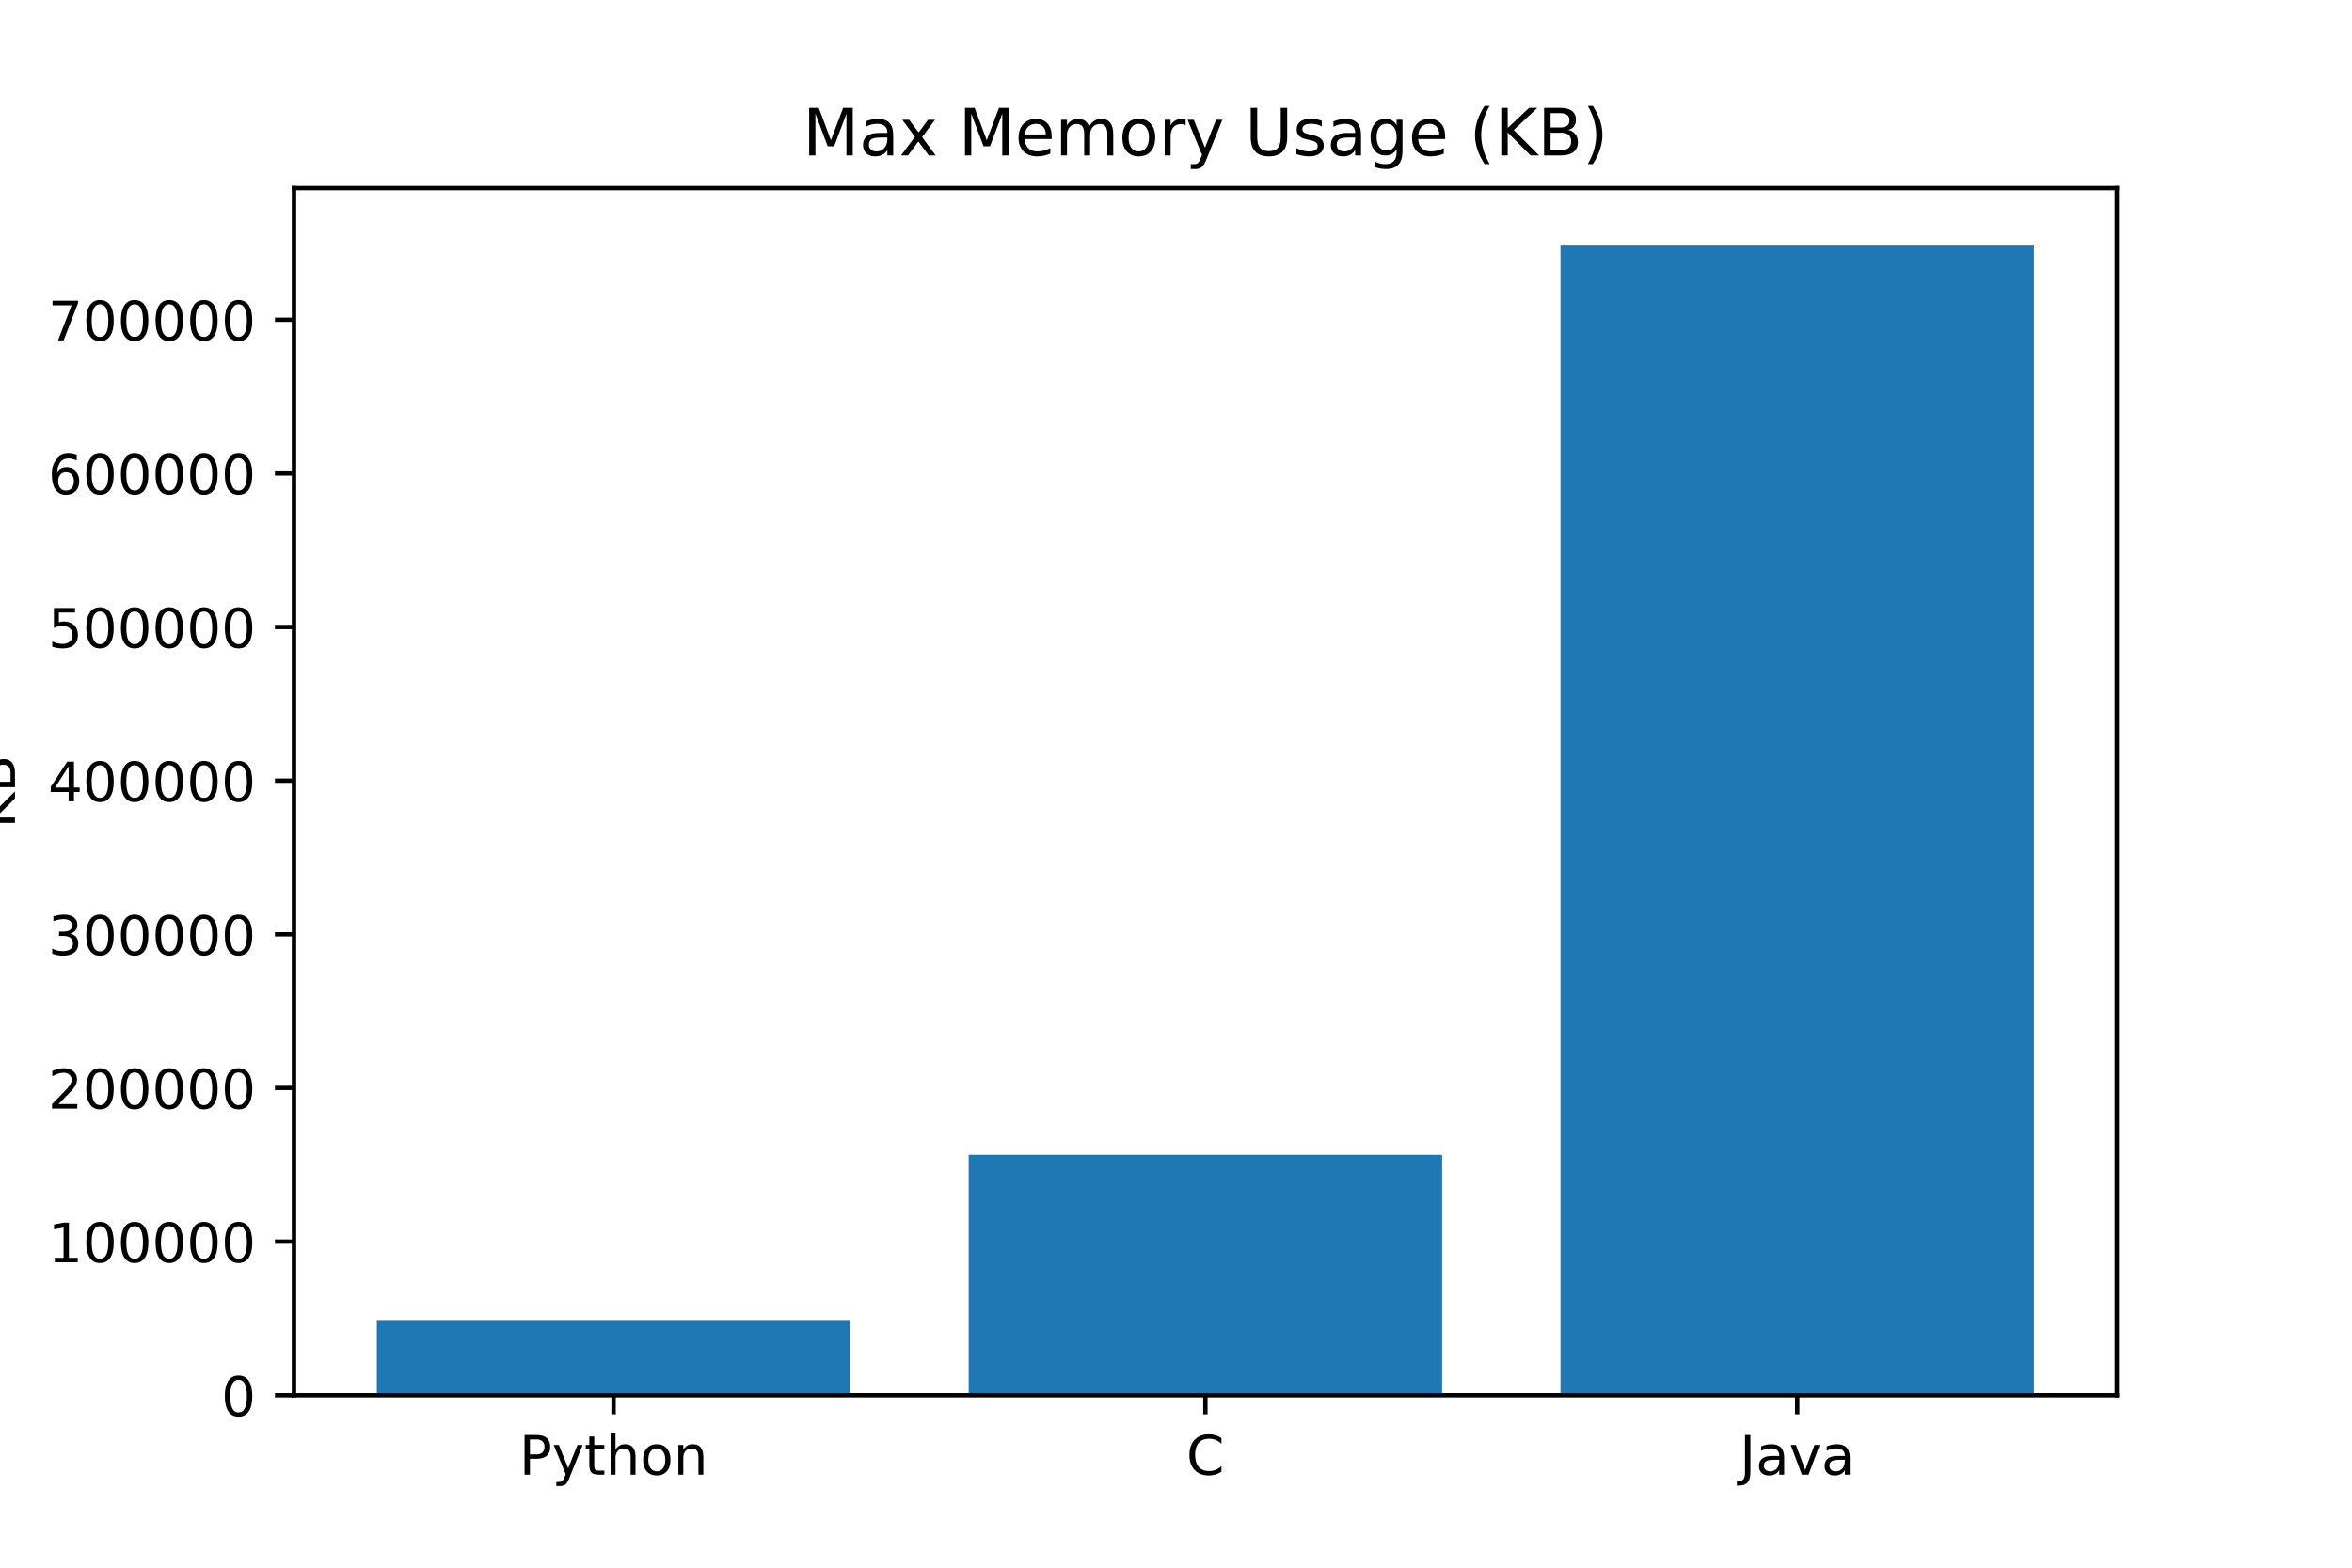
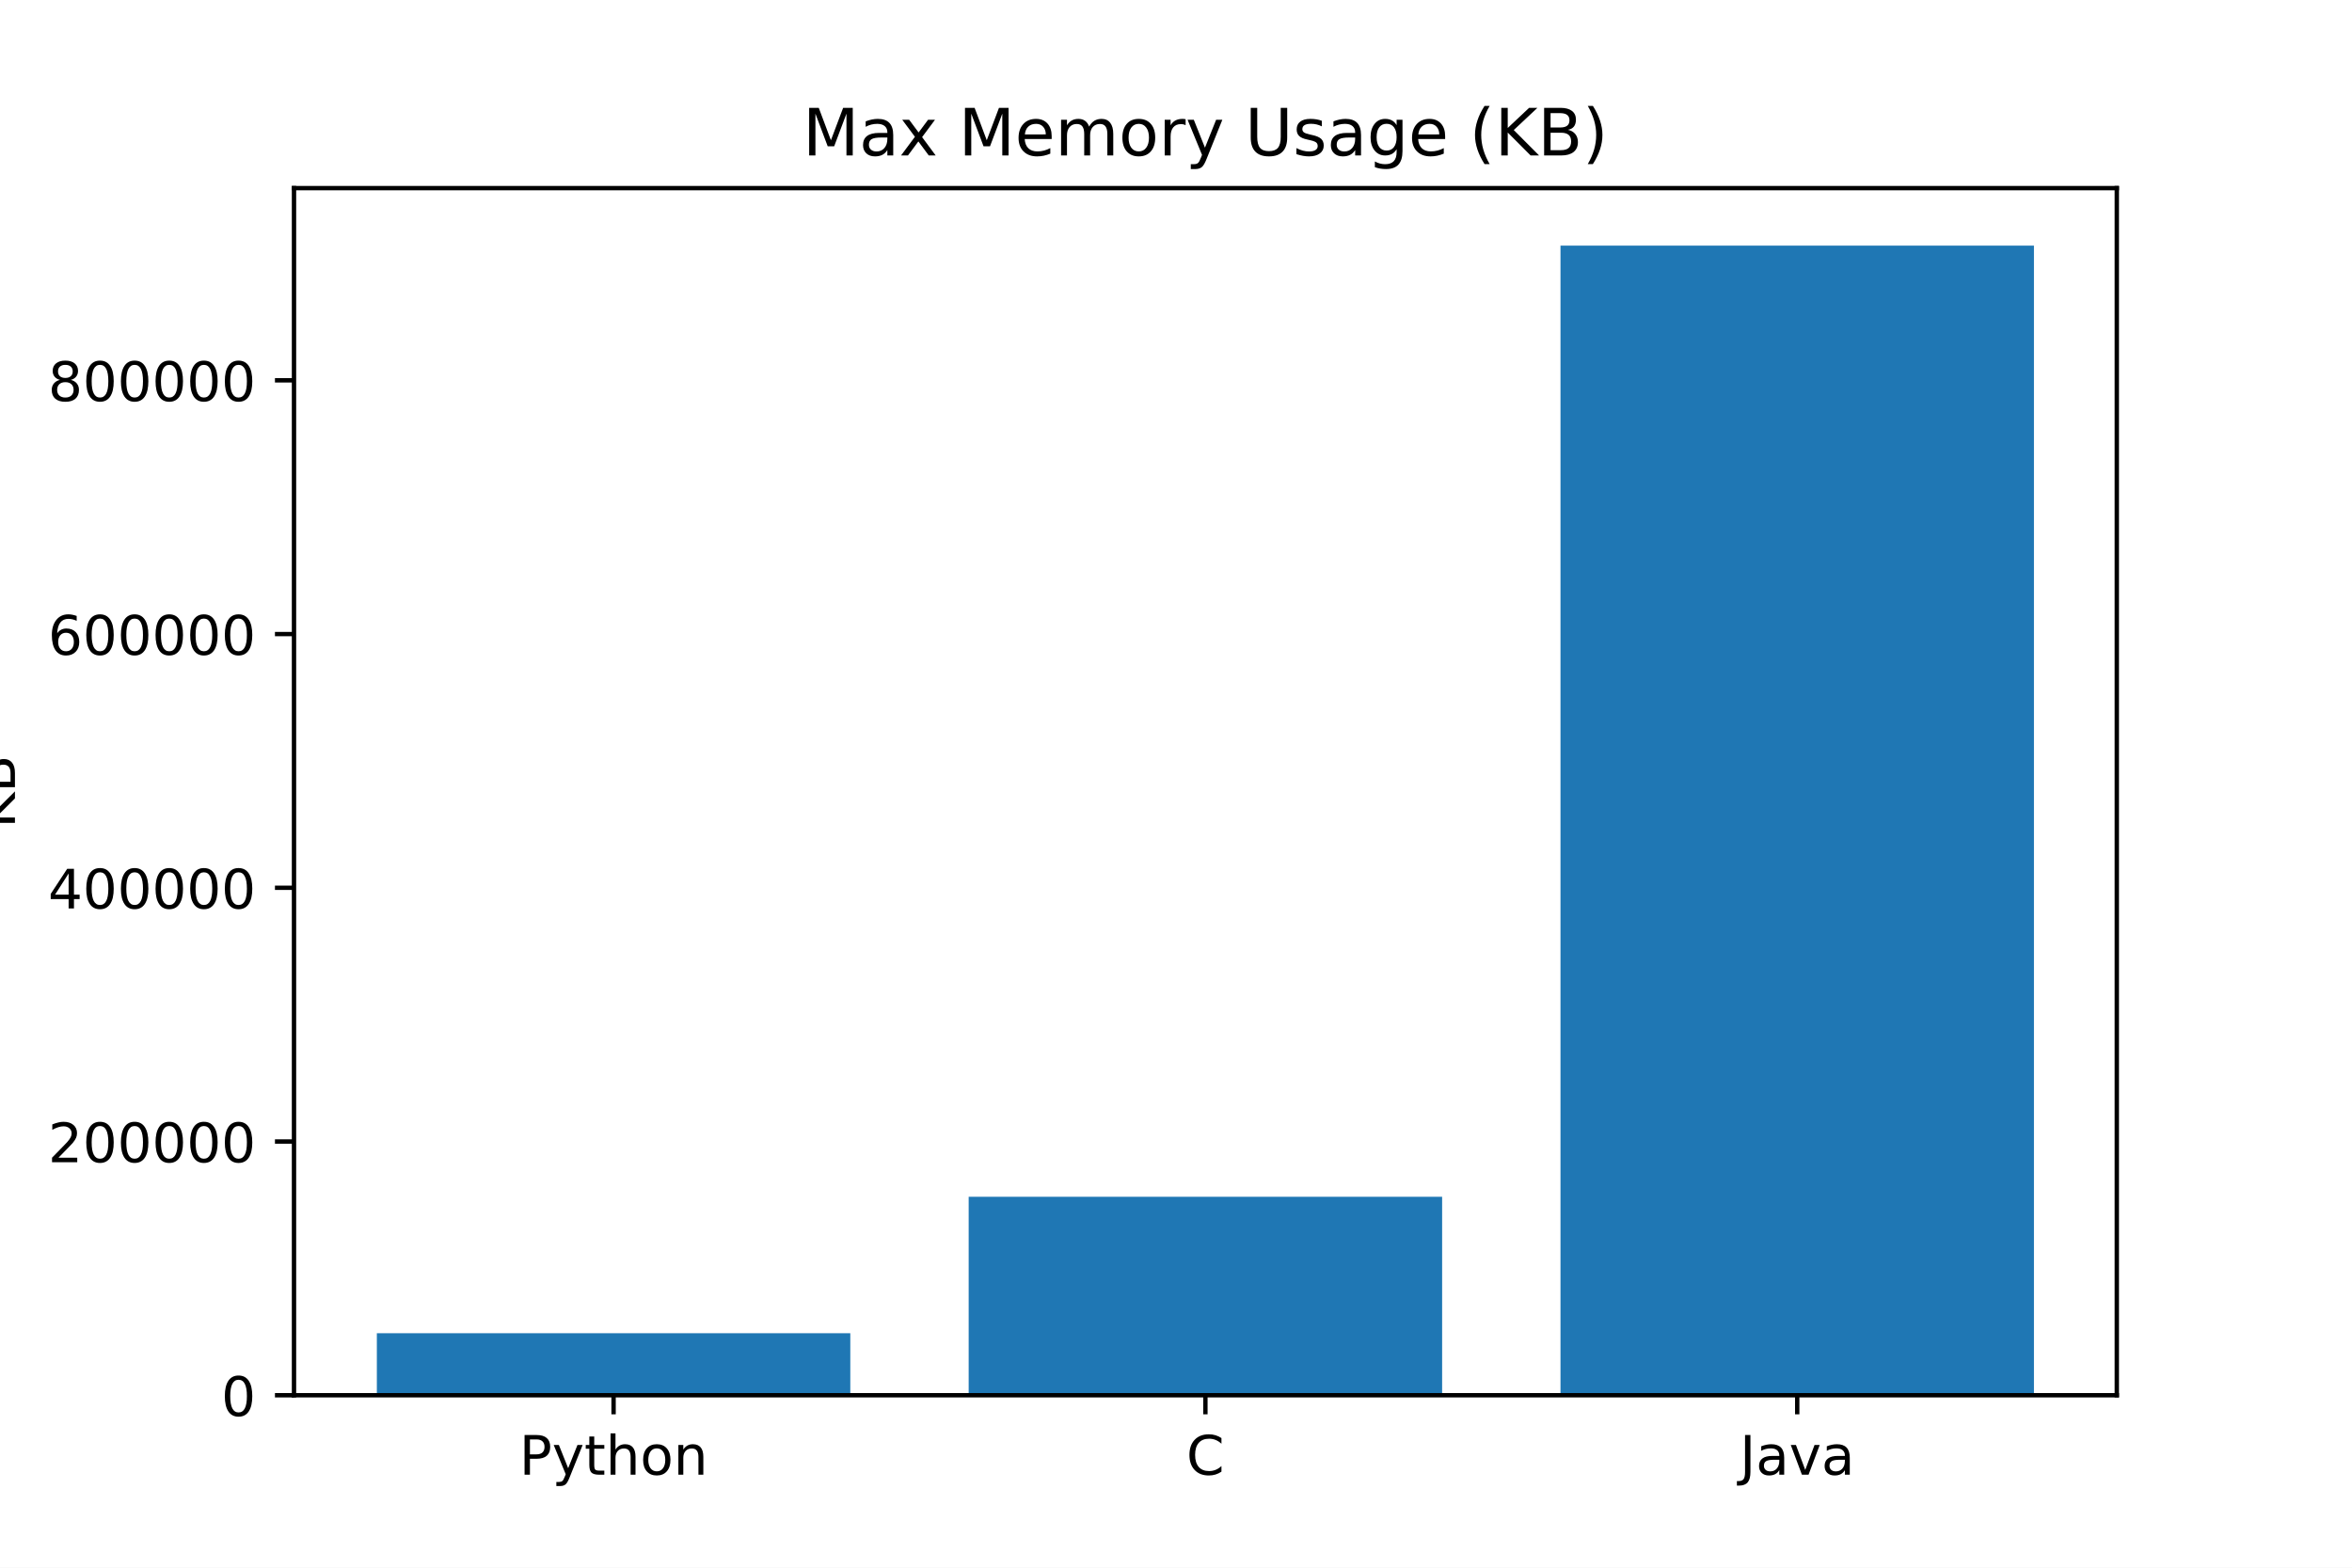
<svg xmlns="http://www.w3.org/2000/svg" xmlns:xlink="http://www.w3.org/1999/xlink" width="432pt" height="288pt" viewBox="0 0 432 288" version="1.1">
  <defs>
    <style type="text/css">*{stroke-linejoin: round; stroke-linecap: butt}</style>
  </defs>
  <g id="figure_1">
    <g id="patch_1">
      <path d="M 0 288  L 432 288  L 432 0  L 0 0  z " style="fill: #ffffff" />
    </g>
    <g id="axes_1">
      <g id="patch_2">
        <path d="M 54 256.32  L 388.8 256.32  L 388.8 34.56  L 54 34.56  z " style="fill: #ffffff" />
      </g>
      <g id="patch_3">
-         <path d="M 69.218 256.32  L 156.179 256.32  L 156.179 242.509  L 69.218 242.509  z " clip-path="url(#p938faaa1f5)" style="fill: #1f77b4" />
+         <path d="M 69.218 256.32  L 156.179 256.32  L 156.179 244.928  L 69.218 244.928  z " clip-path="url(#p16a2eadaf2)" style="fill: #1f77b4" />
      </g>
      <g id="patch_4">
-         <path d="M 177.919 256.32  L 264.881 256.32  L 264.881 212.152  L 177.919 212.152  z " clip-path="url(#p938faaa1f5)" style="fill: #1f77b4" />
+         <path d="M 177.919 256.32  L 264.881 256.32  L 264.881 219.854  L 177.919 219.854  z " clip-path="url(#p16a2eadaf2)" style="fill: #1f77b4" />
      </g>
      <g id="patch_5">
-         <path d="M 286.621 256.32  L 373.582 256.32  L 373.582 45.12  L 286.621 45.12  z " clip-path="url(#p938faaa1f5)" style="fill: #1f77b4" />
+         <path d="M 286.621 256.32  L 373.582 256.32  L 373.582 45.12  L 286.621 45.12  z " clip-path="url(#p16a2eadaf2)" style="fill: #1f77b4" />
      </g>
      <g id="matplotlib.axis_1">
        <g id="xtick_1">
          <g id="line2d_1">
            <defs>
-               <path id="m74bfc5ab51" d="M 0 0  L 0 3.5  " style="stroke: #000000; stroke-width: 0.8" />
+               <path id="mdf2099fe60" d="M 0 0  L 0 3.5  " style="stroke: #000000; stroke-width: 0.8" />
            </defs>
            <g>
-               <use xlink:href="#m74bfc5ab51" x="112.699" y="256.32" style="stroke: #000000; stroke-width: 0.8" />
+               <use xlink:href="#mdf2099fe60" x="112.699" y="256.32" style="stroke: #000000; stroke-width: 0.8" />
            </g>
          </g>
          <g id="text_1">
            <g transform="translate(95.36745 270.9184) scale(0.1 -0.1)">
              <defs>
                <path id="DejaVuSans-50" d="M 1259 4147  L 1259 2394  L 2053 2394  Q 2494 2394 2734 2622  Q 2975 2850 2975 3272  Q 2975 3691 2734 3919  Q 2494 4147 2053 4147  L 1259 4147  z M 628 4666  L 2053 4666  Q 2838 4666 3239 4311  Q 3641 3956 3641 3272  Q 3641 2581 3239 2228  Q 2838 1875 2053 1875  L 1259 1875  L 1259 0  L 628 0  L 628 4666  z " transform="scale(0.015625)" />
                <path id="DejaVuSans-79" d="M 2059 -325  Q 1816 -950 1584 -1140  Q 1353 -1331 966 -1331  L 506 -1331  L 506 -850  L 844 -850  Q 1081 -850 1212 -737  Q 1344 -625 1503 -206  L 1606 56  L 191 3500  L 800 3500  L 1894 763  L 2988 3500  L 3597 3500  L 2059 -325  z " transform="scale(0.015625)" />
                <path id="DejaVuSans-74" d="M 1172 4494  L 1172 3500  L 2356 3500  L 2356 3053  L 1172 3053  L 1172 1153  Q 1172 725 1289 603  Q 1406 481 1766 481  L 2356 481  L 2356 0  L 1766 0  Q 1100 0 847 248  Q 594 497 594 1153  L 594 3053  L 172 3053  L 172 3500  L 594 3500  L 594 4494  L 1172 4494  z " transform="scale(0.015625)" />
                <path id="DejaVuSans-68" d="M 3513 2113  L 3513 0  L 2938 0  L 2938 2094  Q 2938 2591 2744 2837  Q 2550 3084 2163 3084  Q 1697 3084 1428 2787  Q 1159 2491 1159 1978  L 1159 0  L 581 0  L 581 4863  L 1159 4863  L 1159 2956  Q 1366 3272 1645 3428  Q 1925 3584 2291 3584  Q 2894 3584 3203 3211  Q 3513 2838 3513 2113  z " transform="scale(0.015625)" />
                <path id="DejaVuSans-6f" d="M 1959 3097  Q 1497 3097 1228 2736  Q 959 2375 959 1747  Q 959 1119 1226 758  Q 1494 397 1959 397  Q 2419 397 2687 759  Q 2956 1122 2956 1747  Q 2956 2369 2687 2733  Q 2419 3097 1959 3097  z M 1959 3584  Q 2709 3584 3137 3096  Q 3566 2609 3566 1747  Q 3566 888 3137 398  Q 2709 -91 1959 -91  Q 1206 -91 779 398  Q 353 888 353 1747  Q 353 2609 779 3096  Q 1206 3584 1959 3584  z " transform="scale(0.015625)" />
                <path id="DejaVuSans-6e" d="M 3513 2113  L 3513 0  L 2938 0  L 2938 2094  Q 2938 2591 2744 2837  Q 2550 3084 2163 3084  Q 1697 3084 1428 2787  Q 1159 2491 1159 1978  L 1159 0  L 581 0  L 581 3500  L 1159 3500  L 1159 2956  Q 1366 3272 1645 3428  Q 1925 3584 2291 3584  Q 2894 3584 3203 3211  Q 3513 2838 3513 2113  z " transform="scale(0.015625)" />
              </defs>
              <use xlink:href="#DejaVuSans-50" />
              <use xlink:href="#DejaVuSans-79" transform="translate(60.30273 0)" />
              <use xlink:href="#DejaVuSans-74" transform="translate(119.4824 0)" />
              <use xlink:href="#DejaVuSans-68" transform="translate(158.6914 0)" />
              <use xlink:href="#DejaVuSans-6f" transform="translate(222.0703 0)" />
              <use xlink:href="#DejaVuSans-6e" transform="translate(283.252 0)" />
            </g>
          </g>
        </g>
        <g id="xtick_2">
          <g id="line2d_2">
            <g>
-               <use xlink:href="#m74bfc5ab51" x="221.4" y="256.32" style="stroke: #000000; stroke-width: 0.8" />
+               <use xlink:href="#mdf2099fe60" x="221.4" y="256.32" style="stroke: #000000; stroke-width: 0.8" />
            </g>
          </g>
          <g id="text_2">
            <g transform="translate(217.9086 270.9184) scale(0.1 -0.1)">
              <defs>
                <path id="DejaVuSans-43" d="M 4122 4306  L 4122 3641  Q 3803 3938 3442 4084  Q 3081 4231 2675 4231  Q 1875 4231 1450 3742  Q 1025 3253 1025 2328  Q 1025 1406 1450 917  Q 1875 428 2675 428  Q 3081 428 3442 575  Q 3803 722 4122 1019  L 4122 359  Q 3791 134 3420 21  Q 3050 -91 2638 -91  Q 1578 -91 968 557  Q 359 1206 359 2328  Q 359 3453 968 4101  Q 1578 4750 2638 4750  Q 3056 4750 3426 4639  Q 3797 4528 4122 4306  z " transform="scale(0.015625)" />
              </defs>
              <use xlink:href="#DejaVuSans-43" />
            </g>
          </g>
        </g>
        <g id="xtick_3">
          <g id="line2d_3">
            <g>
-               <use xlink:href="#m74bfc5ab51" x="330.101" y="256.32" style="stroke: #000000; stroke-width: 0.8" />
+               <use xlink:href="#mdf2099fe60" x="330.101" y="256.32" style="stroke: #000000; stroke-width: 0.8" />
            </g>
          </g>
          <g id="text_3">
            <g transform="translate(319.5388 270.9184) scale(0.1 -0.1)">
              <defs>
                <path id="DejaVuSans-4a" d="M 628 4666  L 1259 4666  L 1259 325  Q 1259 -519 939 -900  Q 619 -1281 -91 -1281  L -331 -1281  L -331 -750  L -134 -750  Q 284 -750 456 -515  Q 628 -281 628 325  L 628 4666  z " transform="scale(0.015625)" />
                <path id="DejaVuSans-61" d="M 2194 1759  Q 1497 1759 1228 1600  Q 959 1441 959 1056  Q 959 750 1161 570  Q 1363 391 1709 391  Q 2188 391 2477 730  Q 2766 1069 2766 1631  L 2766 1759  L 2194 1759  z M 3341 1997  L 3341 0  L 2766 0  L 2766 531  Q 2569 213 2275 61  Q 1981 -91 1556 -91  Q 1019 -91 701 211  Q 384 513 384 1019  Q 384 1609 779 1909  Q 1175 2209 1959 2209  L 2766 2209  L 2766 2266  Q 2766 2663 2505 2880  Q 2244 3097 1772 3097  Q 1472 3097 1187 3025  Q 903 2953 641 2809  L 641 3341  Q 956 3463 1253 3523  Q 1550 3584 1831 3584  Q 2591 3584 2966 3190  Q 3341 2797 3341 1997  z " transform="scale(0.015625)" />
                <path id="DejaVuSans-76" d="M 191 3500  L 800 3500  L 1894 563  L 2988 3500  L 3597 3500  L 2284 0  L 1503 0  L 191 3500  z " transform="scale(0.015625)" />
              </defs>
              <use xlink:href="#DejaVuSans-4a" />
              <use xlink:href="#DejaVuSans-61" transform="translate(29.49219 0)" />
              <use xlink:href="#DejaVuSans-76" transform="translate(90.77148 0)" />
              <use xlink:href="#DejaVuSans-61" transform="translate(149.9512 0)" />
            </g>
          </g>
        </g>
      </g>
      <g id="matplotlib.axis_2">
        <g id="ytick_1">
          <g id="line2d_4">
            <defs>
-               <path id="m4cb469b3f3" d="M 0 0  L -3.5 0  " style="stroke: #000000; stroke-width: 0.8" />
+               <path id="m1c28ee31fb" d="M 0 0  L -3.5 0  " style="stroke: #000000; stroke-width: 0.8" />
            </defs>
            <g>
-               <use xlink:href="#m4cb469b3f3" x="54" y="256.32" style="stroke: #000000; stroke-width: 0.8" />
+               <use xlink:href="#m1c28ee31fb" x="54" y="256.32" style="stroke: #000000; stroke-width: 0.8" />
            </g>
          </g>
          <g id="text_4">
            <g transform="translate(40.6375 260.1192) scale(0.1 -0.1)">
              <defs>
                <path id="DejaVuSans-30" d="M 2034 4250  Q 1547 4250 1301 3770  Q 1056 3291 1056 2328  Q 1056 1369 1301 889  Q 1547 409 2034 409  Q 2525 409 2770 889  Q 3016 1369 3016 2328  Q 3016 3291 2770 3770  Q 2525 4250 2034 4250  z M 2034 4750  Q 2819 4750 3233 4129  Q 3647 3509 3647 2328  Q 3647 1150 3233 529  Q 2819 -91 2034 -91  Q 1250 -91 836 529  Q 422 1150 422 2328  Q 422 3509 836 4129  Q 1250 4750 2034 4750  z " transform="scale(0.015625)" />
              </defs>
              <use xlink:href="#DejaVuSans-30" />
            </g>
          </g>
        </g>
        <g id="ytick_2">
          <g id="line2d_5">
            <g>
-               <use xlink:href="#m4cb469b3f3" x="54" y="228.093" style="stroke: #000000; stroke-width: 0.8" />
+               <use xlink:href="#m1c28ee31fb" x="54" y="209.708" style="stroke: #000000; stroke-width: 0.8" />
            </g>
          </g>
          <g id="text_5">
-             <g transform="translate(8.825 231.8927) scale(0.1 -0.1)">
-               <defs>
-                 <path id="DejaVuSans-31" d="M 794 531  L 1825 531  L 1825 4091  L 703 3866  L 703 4441  L 1819 4666  L 2450 4666  L 2450 531  L 3481 531  L 3481 0  L 794 0  L 794 531  z " transform="scale(0.015625)" />
-               </defs>
-               <use xlink:href="#DejaVuSans-31" />
+             <g transform="translate(8.825 213.507) scale(0.1 -0.1)">
+               <defs>
+                 <path id="DejaVuSans-32" d="M 1228 531  L 3431 531  L 3431 0  L 469 0  L 469 531  Q 828 903 1448 1529  Q 2069 2156 2228 2338  Q 2531 2678 2651 2914  Q 2772 3150 2772 3378  Q 2772 3750 2511 3984  Q 2250 4219 1831 4219  Q 1534 4219 1204 4116  Q 875 4013 500 3803  L 500 4441  Q 881 4594 1212 4672  Q 1544 4750 1819 4750  Q 2544 4750 2975 4387  Q 3406 4025 3406 3419  Q 3406 3131 3298 2873  Q 3191 2616 2906 2266  Q 2828 2175 2409 1742  Q 1991 1309 1228 531  z " transform="scale(0.015625)" />
+               </defs>
+               <use xlink:href="#DejaVuSans-32" />
              <use xlink:href="#DejaVuSans-30" transform="translate(63.62305 0)" />
              <use xlink:href="#DejaVuSans-30" transform="translate(127.2461 0)" />
              <use xlink:href="#DejaVuSans-30" transform="translate(190.8691 0)" />
              <use xlink:href="#DejaVuSans-30" transform="translate(254.4922 0)" />
              <use xlink:href="#DejaVuSans-30" transform="translate(318.1152 0)" />
            </g>
          </g>
        </g>
        <g id="ytick_3">
          <g id="line2d_6">
            <g>
-               <use xlink:href="#m4cb469b3f3" x="54" y="199.867" style="stroke: #000000; stroke-width: 0.8" />
+               <use xlink:href="#m1c28ee31fb" x="54" y="163.096" style="stroke: #000000; stroke-width: 0.8" />
            </g>
          </g>
          <g id="text_6">
-             <g transform="translate(8.825 203.6661) scale(0.1 -0.1)">
-               <defs>
-                 <path id="DejaVuSans-32" d="M 1228 531  L 3431 531  L 3431 0  L 469 0  L 469 531  Q 828 903 1448 1529  Q 2069 2156 2228 2338  Q 2531 2678 2651 2914  Q 2772 3150 2772 3378  Q 2772 3750 2511 3984  Q 2250 4219 1831 4219  Q 1534 4219 1204 4116  Q 875 4013 500 3803  L 500 4441  Q 881 4594 1212 4672  Q 1544 4750 1819 4750  Q 2544 4750 2975 4387  Q 3406 4025 3406 3419  Q 3406 3131 3298 2873  Q 3191 2616 2906 2266  Q 2828 2175 2409 1742  Q 1991 1309 1228 531  z " transform="scale(0.015625)" />
-               </defs>
-               <use xlink:href="#DejaVuSans-32" />
+             <g transform="translate(8.825 166.8948) scale(0.1 -0.1)">
+               <defs>
+                 <path id="DejaVuSans-34" d="M 2419 4116  L 825 1625  L 2419 1625  L 2419 4116  z M 2253 4666  L 3047 4666  L 3047 1625  L 3713 1625  L 3713 1100  L 3047 1100  L 3047 0  L 2419 0  L 2419 1100  L 313 1100  L 313 1709  L 2253 4666  z " transform="scale(0.015625)" />
+               </defs>
+               <use xlink:href="#DejaVuSans-34" />
              <use xlink:href="#DejaVuSans-30" transform="translate(63.62305 0)" />
              <use xlink:href="#DejaVuSans-30" transform="translate(127.2461 0)" />
              <use xlink:href="#DejaVuSans-30" transform="translate(190.8691 0)" />
              <use xlink:href="#DejaVuSans-30" transform="translate(254.4922 0)" />
              <use xlink:href="#DejaVuSans-30" transform="translate(318.1152 0)" />
            </g>
          </g>
        </g>
        <g id="ytick_4">
          <g id="line2d_7">
            <g>
-               <use xlink:href="#m4cb469b3f3" x="54" y="171.64" style="stroke: #000000; stroke-width: 0.8" />
+               <use xlink:href="#m1c28ee31fb" x="54" y="116.483" style="stroke: #000000; stroke-width: 0.8" />
            </g>
          </g>
          <g id="text_7">
-             <g transform="translate(8.825 175.4396) scale(0.1 -0.1)">
-               <defs>
-                 <path id="DejaVuSans-33" d="M 2597 2516  Q 3050 2419 3304 2112  Q 3559 1806 3559 1356  Q 3559 666 3084 287  Q 2609 -91 1734 -91  Q 1441 -91 1130 -33  Q 819 25 488 141  L 488 750  Q 750 597 1062 519  Q 1375 441 1716 441  Q 2309 441 2620 675  Q 2931 909 2931 1356  Q 2931 1769 2642 2001  Q 2353 2234 1838 2234  L 1294 2234  L 1294 2753  L 1863 2753  Q 2328 2753 2575 2939  Q 2822 3125 2822 3475  Q 2822 3834 2567 4026  Q 2313 4219 1838 4219  Q 1578 4219 1281 4162  Q 984 4106 628 3988  L 628 4550  Q 988 4650 1302 4700  Q 1616 4750 1894 4750  Q 2613 4750 3031 4423  Q 3450 4097 3450 3541  Q 3450 3153 3228 2886  Q 3006 2619 2597 2516  z " transform="scale(0.015625)" />
-               </defs>
-               <use xlink:href="#DejaVuSans-33" />
+             <g transform="translate(8.825 120.2825) scale(0.1 -0.1)">
+               <defs>
+                 <path id="DejaVuSans-36" d="M 2113 2584  Q 1688 2584 1439 2293  Q 1191 2003 1191 1497  Q 1191 994 1439 701  Q 1688 409 2113 409  Q 2538 409 2786 701  Q 3034 994 3034 1497  Q 3034 2003 2786 2293  Q 2538 2584 2113 2584  z M 3366 4563  L 3366 3988  Q 3128 4100 2886 4159  Q 2644 4219 2406 4219  Q 1781 4219 1451 3797  Q 1122 3375 1075 2522  Q 1259 2794 1537 2939  Q 1816 3084 2150 3084  Q 2853 3084 3261 2657  Q 3669 2231 3669 1497  Q 3669 778 3244 343  Q 2819 -91 2113 -91  Q 1303 -91 875 529  Q 447 1150 447 2328  Q 447 3434 972 4092  Q 1497 4750 2381 4750  Q 2619 4750 2861 4703  Q 3103 4656 3366 4563  z " transform="scale(0.015625)" />
+               </defs>
+               <use xlink:href="#DejaVuSans-36" />
              <use xlink:href="#DejaVuSans-30" transform="translate(63.62305 0)" />
              <use xlink:href="#DejaVuSans-30" transform="translate(127.2461 0)" />
              <use xlink:href="#DejaVuSans-30" transform="translate(190.8691 0)" />
              <use xlink:href="#DejaVuSans-30" transform="translate(254.4922 0)" />
              <use xlink:href="#DejaVuSans-30" transform="translate(318.1152 0)" />
            </g>
          </g>
        </g>
        <g id="ytick_5">
          <g id="line2d_8">
            <g>
-               <use xlink:href="#m4cb469b3f3" x="54" y="143.414" style="stroke: #000000; stroke-width: 0.8" />
+               <use xlink:href="#m1c28ee31fb" x="54" y="69.871" style="stroke: #000000; stroke-width: 0.8" />
            </g>
          </g>
          <g id="text_8">
-             <g transform="translate(8.825 147.2131) scale(0.1 -0.1)">
-               <defs>
-                 <path id="DejaVuSans-34" d="M 2419 4116  L 825 1625  L 2419 1625  L 2419 4116  z M 2253 4666  L 3047 4666  L 3047 1625  L 3713 1625  L 3713 1100  L 3047 1100  L 3047 0  L 2419 0  L 2419 1100  L 313 1100  L 313 1709  L 2253 4666  z " transform="scale(0.015625)" />
-               </defs>
-               <use xlink:href="#DejaVuSans-34" />
-               <use xlink:href="#DejaVuSans-30" transform="translate(63.62305 0)" />
-               <use xlink:href="#DejaVuSans-30" transform="translate(127.2461 0)" />
-               <use xlink:href="#DejaVuSans-30" transform="translate(190.8691 0)" />
-               <use xlink:href="#DejaVuSans-30" transform="translate(254.4922 0)" />
-               <use xlink:href="#DejaVuSans-30" transform="translate(318.1152 0)" />
-             </g>
-           </g>
-         </g>
-         <g id="ytick_6">
-           <g id="line2d_9">
-             <g>
-               <use xlink:href="#m4cb469b3f3" x="54" y="115.187" style="stroke: #000000; stroke-width: 0.8" />
-             </g>
-           </g>
-           <g id="text_9">
-             <g transform="translate(8.825 118.9865) scale(0.1 -0.1)">
-               <defs>
-                 <path id="DejaVuSans-35" d="M 691 4666  L 3169 4666  L 3169 4134  L 1269 4134  L 1269 2991  Q 1406 3038 1543 3061  Q 1681 3084 1819 3084  Q 2600 3084 3056 2656  Q 3513 2228 3513 1497  Q 3513 744 3044 326  Q 2575 -91 1722 -91  Q 1428 -91 1123 -41  Q 819 9 494 109  L 494 744  Q 775 591 1075 516  Q 1375 441 1709 441  Q 2250 441 2565 725  Q 2881 1009 2881 1497  Q 2881 1984 2565 2268  Q 2250 2553 1709 2553  Q 1456 2553 1204 2497  Q 953 2441 691 2322  L 691 4666  z " transform="scale(0.015625)" />
-               </defs>
-               <use xlink:href="#DejaVuSans-35" />
-               <use xlink:href="#DejaVuSans-30" transform="translate(63.62305 0)" />
-               <use xlink:href="#DejaVuSans-30" transform="translate(127.2461 0)" />
-               <use xlink:href="#DejaVuSans-30" transform="translate(190.8691 0)" />
-               <use xlink:href="#DejaVuSans-30" transform="translate(254.4922 0)" />
-               <use xlink:href="#DejaVuSans-30" transform="translate(318.1152 0)" />
-             </g>
-           </g>
-         </g>
-         <g id="ytick_7">
-           <g id="line2d_10">
-             <g>
-               <use xlink:href="#m4cb469b3f3" x="54" y="86.961" style="stroke: #000000; stroke-width: 0.8" />
-             </g>
-           </g>
-           <g id="text_10">
-             <g transform="translate(8.825 90.75998) scale(0.1 -0.1)">
-               <defs>
-                 <path id="DejaVuSans-36" d="M 2113 2584  Q 1688 2584 1439 2293  Q 1191 2003 1191 1497  Q 1191 994 1439 701  Q 1688 409 2113 409  Q 2538 409 2786 701  Q 3034 994 3034 1497  Q 3034 2003 2786 2293  Q 2538 2584 2113 2584  z M 3366 4563  L 3366 3988  Q 3128 4100 2886 4159  Q 2644 4219 2406 4219  Q 1781 4219 1451 3797  Q 1122 3375 1075 2522  Q 1259 2794 1537 2939  Q 1816 3084 2150 3084  Q 2853 3084 3261 2657  Q 3669 2231 3669 1497  Q 3669 778 3244 343  Q 2819 -91 2113 -91  Q 1303 -91 875 529  Q 447 1150 447 2328  Q 447 3434 972 4092  Q 1497 4750 2381 4750  Q 2619 4750 2861 4703  Q 3103 4656 3366 4563  z " transform="scale(0.015625)" />
-               </defs>
-               <use xlink:href="#DejaVuSans-36" />
-               <use xlink:href="#DejaVuSans-30" transform="translate(63.62305 0)" />
-               <use xlink:href="#DejaVuSans-30" transform="translate(127.2461 0)" />
-               <use xlink:href="#DejaVuSans-30" transform="translate(190.8691 0)" />
-               <use xlink:href="#DejaVuSans-30" transform="translate(254.4922 0)" />
-               <use xlink:href="#DejaVuSans-30" transform="translate(318.1152 0)" />
-             </g>
-           </g>
-         </g>
-         <g id="ytick_8">
-           <g id="line2d_11">
-             <g>
-               <use xlink:href="#m4cb469b3f3" x="54" y="58.734" style="stroke: #000000; stroke-width: 0.8" />
-             </g>
-           </g>
-           <g id="text_11">
-             <g transform="translate(8.825 62.53344) scale(0.1 -0.1)">
-               <defs>
-                 <path id="DejaVuSans-37" d="M 525 4666  L 3525 4666  L 3525 4397  L 1831 0  L 1172 0  L 2766 4134  L 525 4134  L 525 4666  z " transform="scale(0.015625)" />
-               </defs>
-               <use xlink:href="#DejaVuSans-37" />
-               <use xlink:href="#DejaVuSans-30" transform="translate(63.62305 0)" />
-               <use xlink:href="#DejaVuSans-30" transform="translate(127.2461 0)" />
-               <use xlink:href="#DejaVuSans-30" transform="translate(190.8691 0)" />
-               <use xlink:href="#DejaVuSans-30" transform="translate(254.4922 0)" />
-               <use xlink:href="#DejaVuSans-30" transform="translate(318.1152 0)" />
-             </g>
-           </g>
-         </g>
-         <g id="text_12">
+             <g transform="translate(8.825 73.67031) scale(0.1 -0.1)">
+               <defs>
+                 <path id="DejaVuSans-38" d="M 2034 2216  Q 1584 2216 1326 1975  Q 1069 1734 1069 1313  Q 1069 891 1326 650  Q 1584 409 2034 409  Q 2484 409 2743 651  Q 3003 894 3003 1313  Q 3003 1734 2745 1975  Q 2488 2216 2034 2216  z M 1403 2484  Q 997 2584 770 2862  Q 544 3141 544 3541  Q 544 4100 942 4425  Q 1341 4750 2034 4750  Q 2731 4750 3128 4425  Q 3525 4100 3525 3541  Q 3525 3141 3298 2862  Q 3072 2584 2669 2484  Q 3125 2378 3379 2068  Q 3634 1759 3634 1313  Q 3634 634 3220 271  Q 2806 -91 2034 -91  Q 1263 -91 848 271  Q 434 634 434 1313  Q 434 1759 690 2068  Q 947 2378 1403 2484  z M 1172 3481  Q 1172 3119 1398 2916  Q 1625 2713 2034 2713  Q 2441 2713 2670 2916  Q 2900 3119 2900 3481  Q 2900 3844 2670 4047  Q 2441 4250 2034 4250  Q 1625 4250 1398 4047  Q 1172 3844 1172 3481  z " transform="scale(0.015625)" />
+               </defs>
+               <use xlink:href="#DejaVuSans-38" />
+               <use xlink:href="#DejaVuSans-30" transform="translate(63.62305 0)" />
+               <use xlink:href="#DejaVuSans-30" transform="translate(127.2461 0)" />
+               <use xlink:href="#DejaVuSans-30" transform="translate(190.8691 0)" />
+               <use xlink:href="#DejaVuSans-30" transform="translate(254.4922 0)" />
+               <use xlink:href="#DejaVuSans-30" transform="translate(318.1152 0)" />
+             </g>
+           </g>
+         </g>
+         <g id="text_9">
          <g transform="translate(2.745312 152.1494) rotate(-90) scale(0.1 -0.1)">
            <defs>
              <path id="DejaVuSans-4b" d="M 628 4666  L 1259 4666  L 1259 2694  L 3353 4666  L 4166 4666  L 1850 2491  L 4331 0  L 3500 0  L 1259 2247  L 1259 0  L 628 0  L 628 4666  z " transform="scale(0.015625)" />
              <path id="DejaVuSans-42" d="M 1259 2228  L 1259 519  L 2272 519  Q 2781 519 3026 730  Q 3272 941 3272 1375  Q 3272 1813 3026 2020  Q 2781 2228 2272 2228  L 1259 2228  z M 1259 4147  L 1259 2741  L 2194 2741  Q 2656 2741 2882 2914  Q 3109 3088 3109 3444  Q 3109 3797 2882 3972  Q 2656 4147 2194 4147  L 1259 4147  z M 628 4666  L 2241 4666  Q 2963 4666 3353 4366  Q 3744 4066 3744 3513  Q 3744 3084 3544 2831  Q 3344 2578 2956 2516  Q 3422 2416 3680 2098  Q 3938 1781 3938 1306  Q 3938 681 3513 340  Q 3088 0 2303 0  L 628 0  L 628 4666  z " transform="scale(0.015625)" />
            </defs>
            <use xlink:href="#DejaVuSans-4b" />
            <use xlink:href="#DejaVuSans-42" transform="translate(65.57617 0)" />
          </g>
        </g>
      </g>
      <g id="patch_6">
        <path d="M 54 256.32  L 54 34.56  " style="fill: none; stroke: #000000; stroke-width: 0.8; stroke-linejoin: miter; stroke-linecap: square" />
      </g>
      <g id="patch_7">
        <path d="M 388.8 256.32  L 388.8 34.56  " style="fill: none; stroke: #000000; stroke-width: 0.8; stroke-linejoin: miter; stroke-linecap: square" />
      </g>
      <g id="patch_8">
        <path d="M 54 256.32  L 388.8 256.32  " style="fill: none; stroke: #000000; stroke-width: 0.8; stroke-linejoin: miter; stroke-linecap: square" />
      </g>
      <g id="patch_9">
        <path d="M 54 34.56  L 388.8 34.56  " style="fill: none; stroke: #000000; stroke-width: 0.8; stroke-linejoin: miter; stroke-linecap: square" />
      </g>
-       <g id="text_13">
+       <g id="text_10">
        <g transform="translate(147.4444 28.56) scale(0.12 -0.12)">
          <defs>
            <path id="DejaVuSans-4d" d="M 628 4666  L 1569 4666  L 2759 1491  L 3956 4666  L 4897 4666  L 4897 0  L 4281 0  L 4281 4097  L 3078 897  L 2444 897  L 1241 4097  L 1241 0  L 628 0  L 628 4666  z " transform="scale(0.015625)" />
            <path id="DejaVuSans-78" d="M 3513 3500  L 2247 1797  L 3578 0  L 2900 0  L 1881 1375  L 863 0  L 184 0  L 1544 1831  L 300 3500  L 978 3500  L 1906 2253  L 2834 3500  L 3513 3500  z " transform="scale(0.015625)" />
            <path id="DejaVuSans-20" transform="scale(0.015625)" />
            <path id="DejaVuSans-65" d="M 3597 1894  L 3597 1613  L 953 1613  Q 991 1019 1311 708  Q 1631 397 2203 397  Q 2534 397 2845 478  Q 3156 559 3463 722  L 3463 178  Q 3153 47 2828 -22  Q 2503 -91 2169 -91  Q 1331 -91 842 396  Q 353 884 353 1716  Q 353 2575 817 3079  Q 1281 3584 2069 3584  Q 2775 3584 3186 3129  Q 3597 2675 3597 1894  z M 3022 2063  Q 3016 2534 2758 2815  Q 2500 3097 2075 3097  Q 1594 3097 1305 2825  Q 1016 2553 972 2059  L 3022 2063  z " transform="scale(0.015625)" />
            <path id="DejaVuSans-6d" d="M 3328 2828  Q 3544 3216 3844 3400  Q 4144 3584 4550 3584  Q 5097 3584 5394 3201  Q 5691 2819 5691 2113  L 5691 0  L 5113 0  L 5113 2094  Q 5113 2597 4934 2840  Q 4756 3084 4391 3084  Q 3944 3084 3684 2787  Q 3425 2491 3425 1978  L 3425 0  L 2847 0  L 2847 2094  Q 2847 2600 2669 2842  Q 2491 3084 2119 3084  Q 1678 3084 1418 2786  Q 1159 2488 1159 1978  L 1159 0  L 581 0  L 581 3500  L 1159 3500  L 1159 2956  Q 1356 3278 1631 3431  Q 1906 3584 2284 3584  Q 2666 3584 2933 3390  Q 3200 3197 3328 2828  z " transform="scale(0.015625)" />
            <path id="DejaVuSans-72" d="M 2631 2963  Q 2534 3019 2420 3045  Q 2306 3072 2169 3072  Q 1681 3072 1420 2755  Q 1159 2438 1159 1844  L 1159 0  L 581 0  L 581 3500  L 1159 3500  L 1159 2956  Q 1341 3275 1631 3429  Q 1922 3584 2338 3584  Q 2397 3584 2469 3576  Q 2541 3569 2628 3553  L 2631 2963  z " transform="scale(0.015625)" />
            <path id="DejaVuSans-55" d="M 556 4666  L 1191 4666  L 1191 1831  Q 1191 1081 1462 751  Q 1734 422 2344 422  Q 2950 422 3222 751  Q 3494 1081 3494 1831  L 3494 4666  L 4128 4666  L 4128 1753  Q 4128 841 3676 375  Q 3225 -91 2344 -91  Q 1459 -91 1007 375  Q 556 841 556 1753  L 556 4666  z " transform="scale(0.015625)" />
            <path id="DejaVuSans-73" d="M 2834 3397  L 2834 2853  Q 2591 2978 2328 3040  Q 2066 3103 1784 3103  Q 1356 3103 1142 2972  Q 928 2841 928 2578  Q 928 2378 1081 2264  Q 1234 2150 1697 2047  L 1894 2003  Q 2506 1872 2764 1633  Q 3022 1394 3022 966  Q 3022 478 2636 193  Q 2250 -91 1575 -91  Q 1294 -91 989 -36  Q 684 19 347 128  L 347 722  Q 666 556 975 473  Q 1284 391 1588 391  Q 1994 391 2212 530  Q 2431 669 2431 922  Q 2431 1156 2273 1281  Q 2116 1406 1581 1522  L 1381 1569  Q 847 1681 609 1914  Q 372 2147 372 2553  Q 372 3047 722 3315  Q 1072 3584 1716 3584  Q 2034 3584 2315 3537  Q 2597 3491 2834 3397  z " transform="scale(0.015625)" />
            <path id="DejaVuSans-67" d="M 2906 1791  Q 2906 2416 2648 2759  Q 2391 3103 1925 3103  Q 1463 3103 1205 2759  Q 947 2416 947 1791  Q 947 1169 1205 825  Q 1463 481 1925 481  Q 2391 481 2648 825  Q 2906 1169 2906 1791  z M 3481 434  Q 3481 -459 3084 -895  Q 2688 -1331 1869 -1331  Q 1566 -1331 1297 -1286  Q 1028 -1241 775 -1147  L 775 -588  Q 1028 -725 1275 -790  Q 1522 -856 1778 -856  Q 2344 -856 2625 -561  Q 2906 -266 2906 331  L 2906 616  Q 2728 306 2450 153  Q 2172 0 1784 0  Q 1141 0 747 490  Q 353 981 353 1791  Q 353 2603 747 3093  Q 1141 3584 1784 3584  Q 2172 3584 2450 3431  Q 2728 3278 2906 2969  L 2906 3500  L 3481 3500  L 3481 434  z " transform="scale(0.015625)" />
            <path id="DejaVuSans-28" d="M 1984 4856  Q 1566 4138 1362 3434  Q 1159 2731 1159 2009  Q 1159 1288 1364 580  Q 1569 -128 1984 -844  L 1484 -844  Q 1016 -109 783 600  Q 550 1309 550 2009  Q 550 2706 781 3412  Q 1013 4119 1484 4856  L 1984 4856  z " transform="scale(0.015625)" />
            <path id="DejaVuSans-29" d="M 513 4856  L 1013 4856  Q 1481 4119 1714 3412  Q 1947 2706 1947 2009  Q 1947 1309 1714 600  Q 1481 -109 1013 -844  L 513 -844  Q 928 -128 1133 580  Q 1338 1288 1338 2009  Q 1338 2731 1133 3434  Q 928 4138 513 4856  z " transform="scale(0.015625)" />
          </defs>
          <use xlink:href="#DejaVuSans-4d" />
          <use xlink:href="#DejaVuSans-61" transform="translate(86.2793 0)" />
          <use xlink:href="#DejaVuSans-78" transform="translate(147.5586 0)" />
          <use xlink:href="#DejaVuSans-20" transform="translate(206.7383 0)" />
          <use xlink:href="#DejaVuSans-4d" transform="translate(238.5254 0)" />
          <use xlink:href="#DejaVuSans-65" transform="translate(324.8047 0)" />
          <use xlink:href="#DejaVuSans-6d" transform="translate(386.3281 0)" />
          <use xlink:href="#DejaVuSans-6f" transform="translate(483.7402 0)" />
          <use xlink:href="#DejaVuSans-72" transform="translate(544.9219 0)" />
          <use xlink:href="#DejaVuSans-79" transform="translate(586.0352 0)" />
          <use xlink:href="#DejaVuSans-20" transform="translate(645.2148 0)" />
          <use xlink:href="#DejaVuSans-55" transform="translate(677.002 0)" />
          <use xlink:href="#DejaVuSans-73" transform="translate(750.1953 0)" />
          <use xlink:href="#DejaVuSans-61" transform="translate(802.2949 0)" />
          <use xlink:href="#DejaVuSans-67" transform="translate(863.5742 0)" />
          <use xlink:href="#DejaVuSans-65" transform="translate(927.0508 0)" />
          <use xlink:href="#DejaVuSans-20" transform="translate(988.5742 0)" />
          <use xlink:href="#DejaVuSans-28" transform="translate(1020.361 0)" />
          <use xlink:href="#DejaVuSans-4b" transform="translate(1059.375 0)" />
          <use xlink:href="#DejaVuSans-42" transform="translate(1124.951 0)" />
          <use xlink:href="#DejaVuSans-29" transform="translate(1193.555 0)" />
        </g>
      </g>
    </g>
  </g>
  <defs>
-     <clipPath id="p938faaa1f5">
+     <clipPath id="p16a2eadaf2">
      <rect x="54" y="34.56" width="334.8" height="221.76" />
    </clipPath>
  </defs>
</svg>
